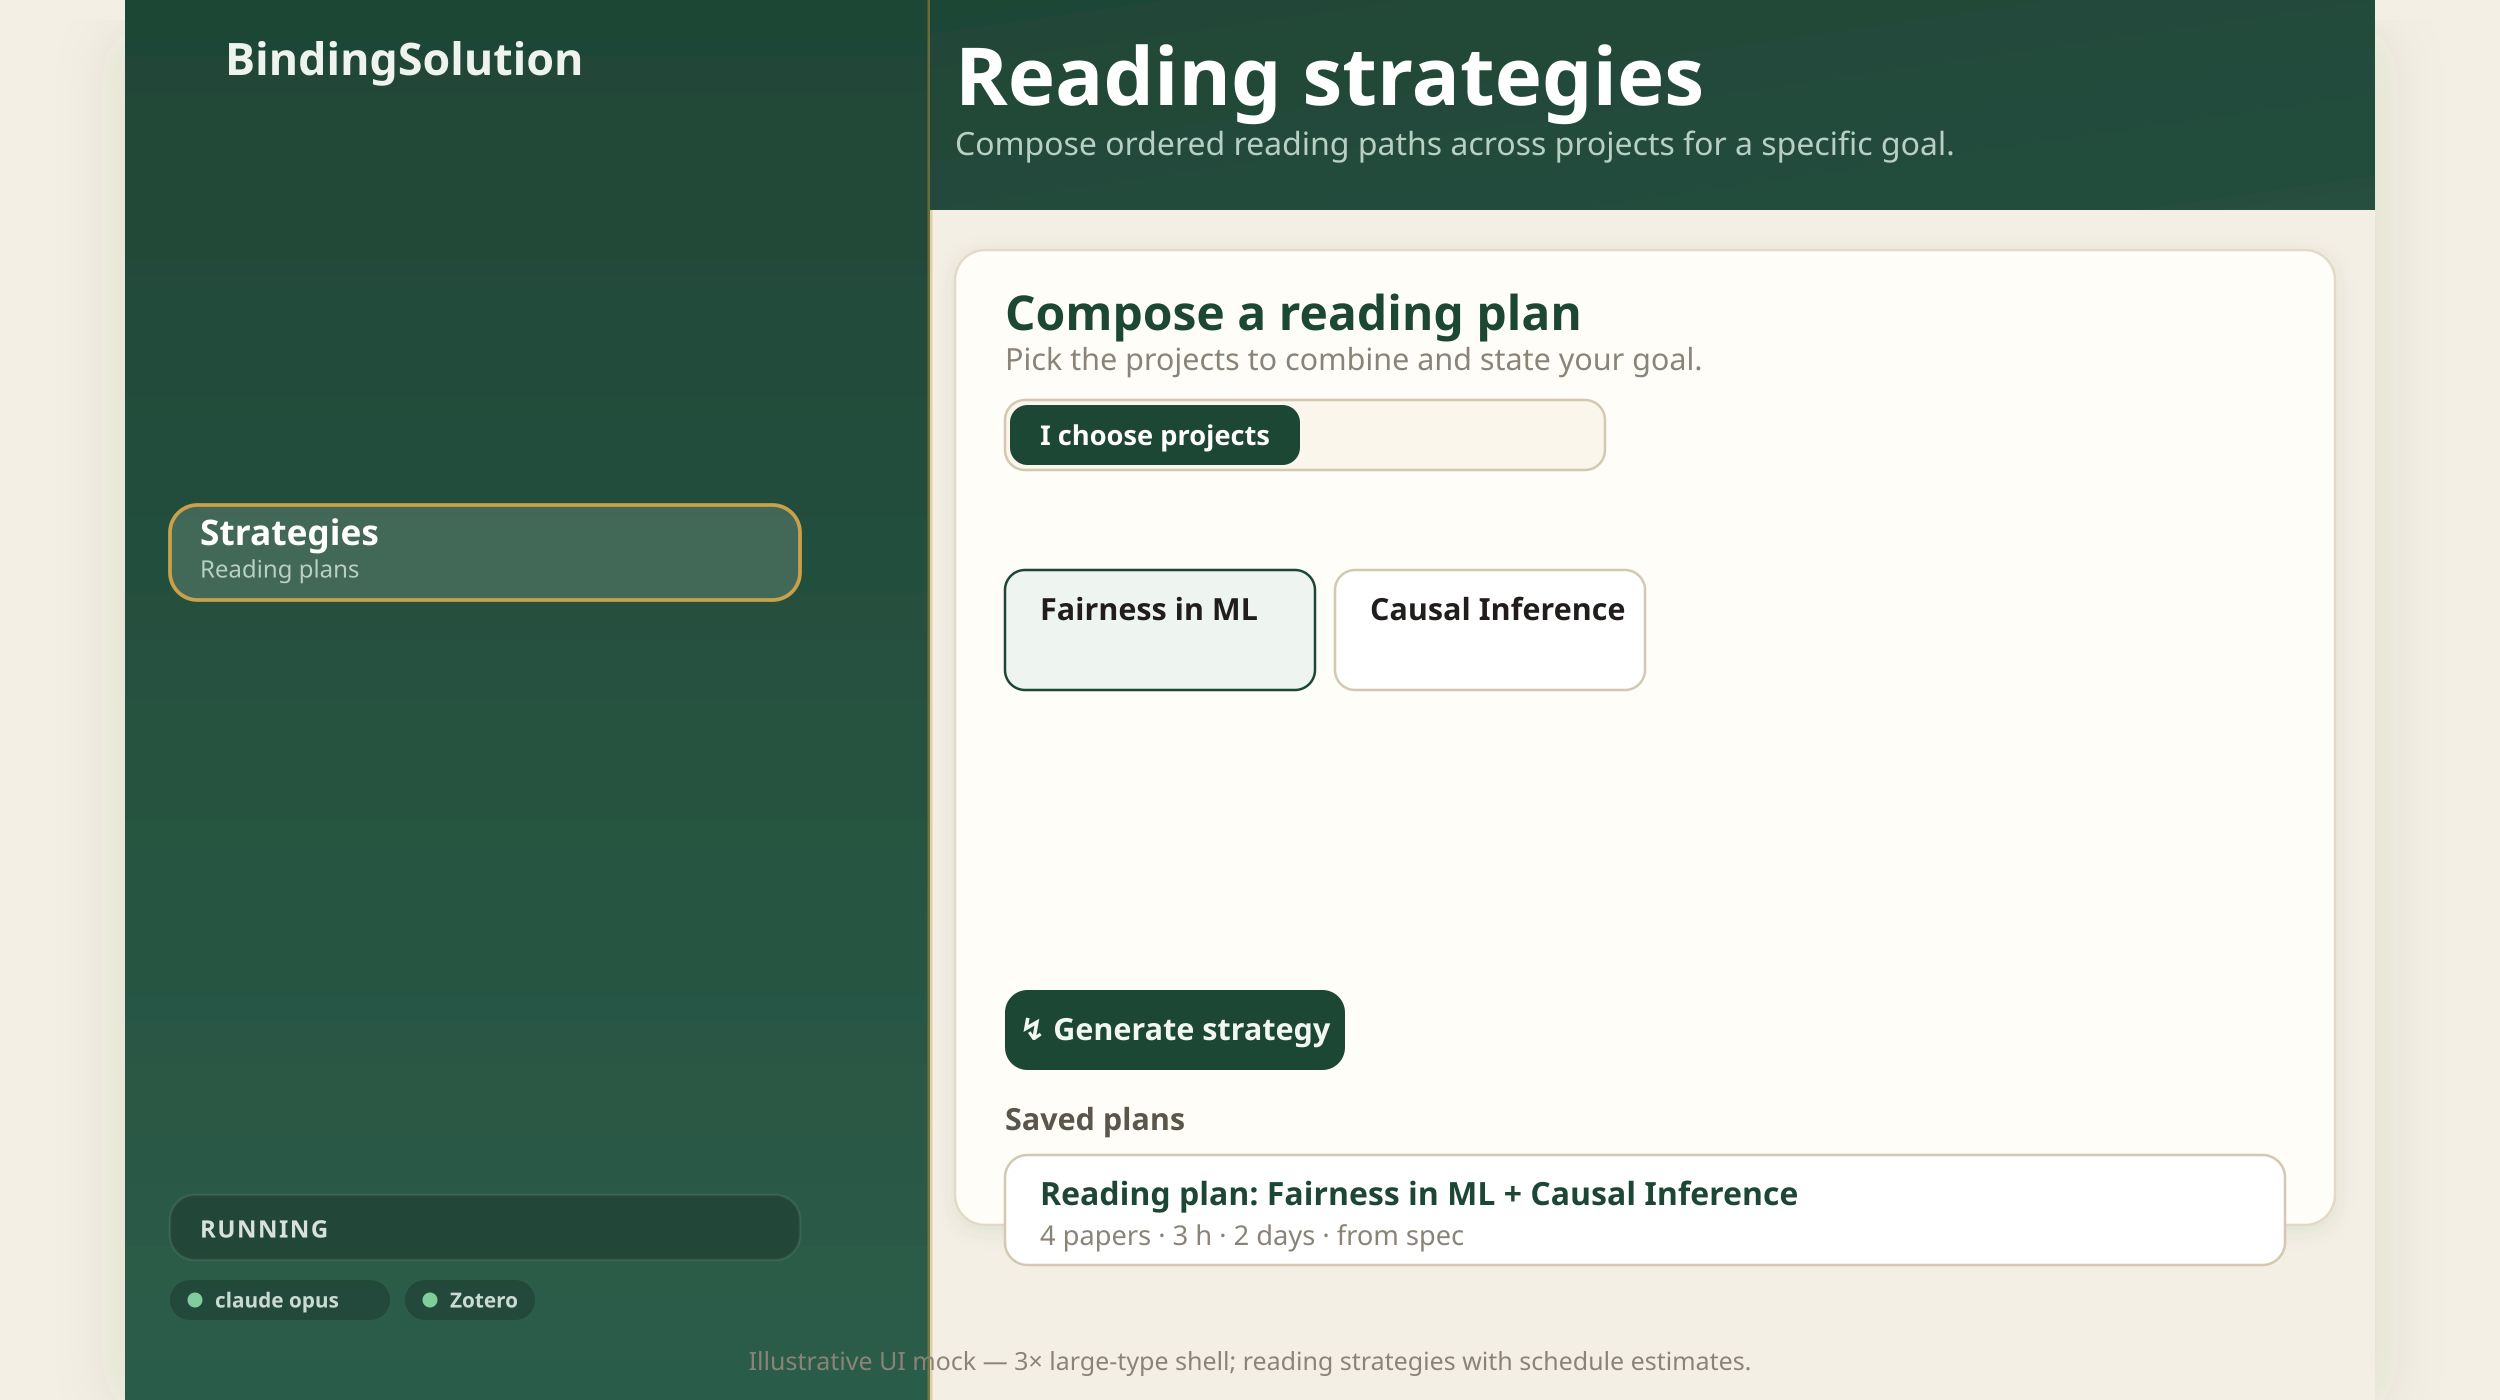
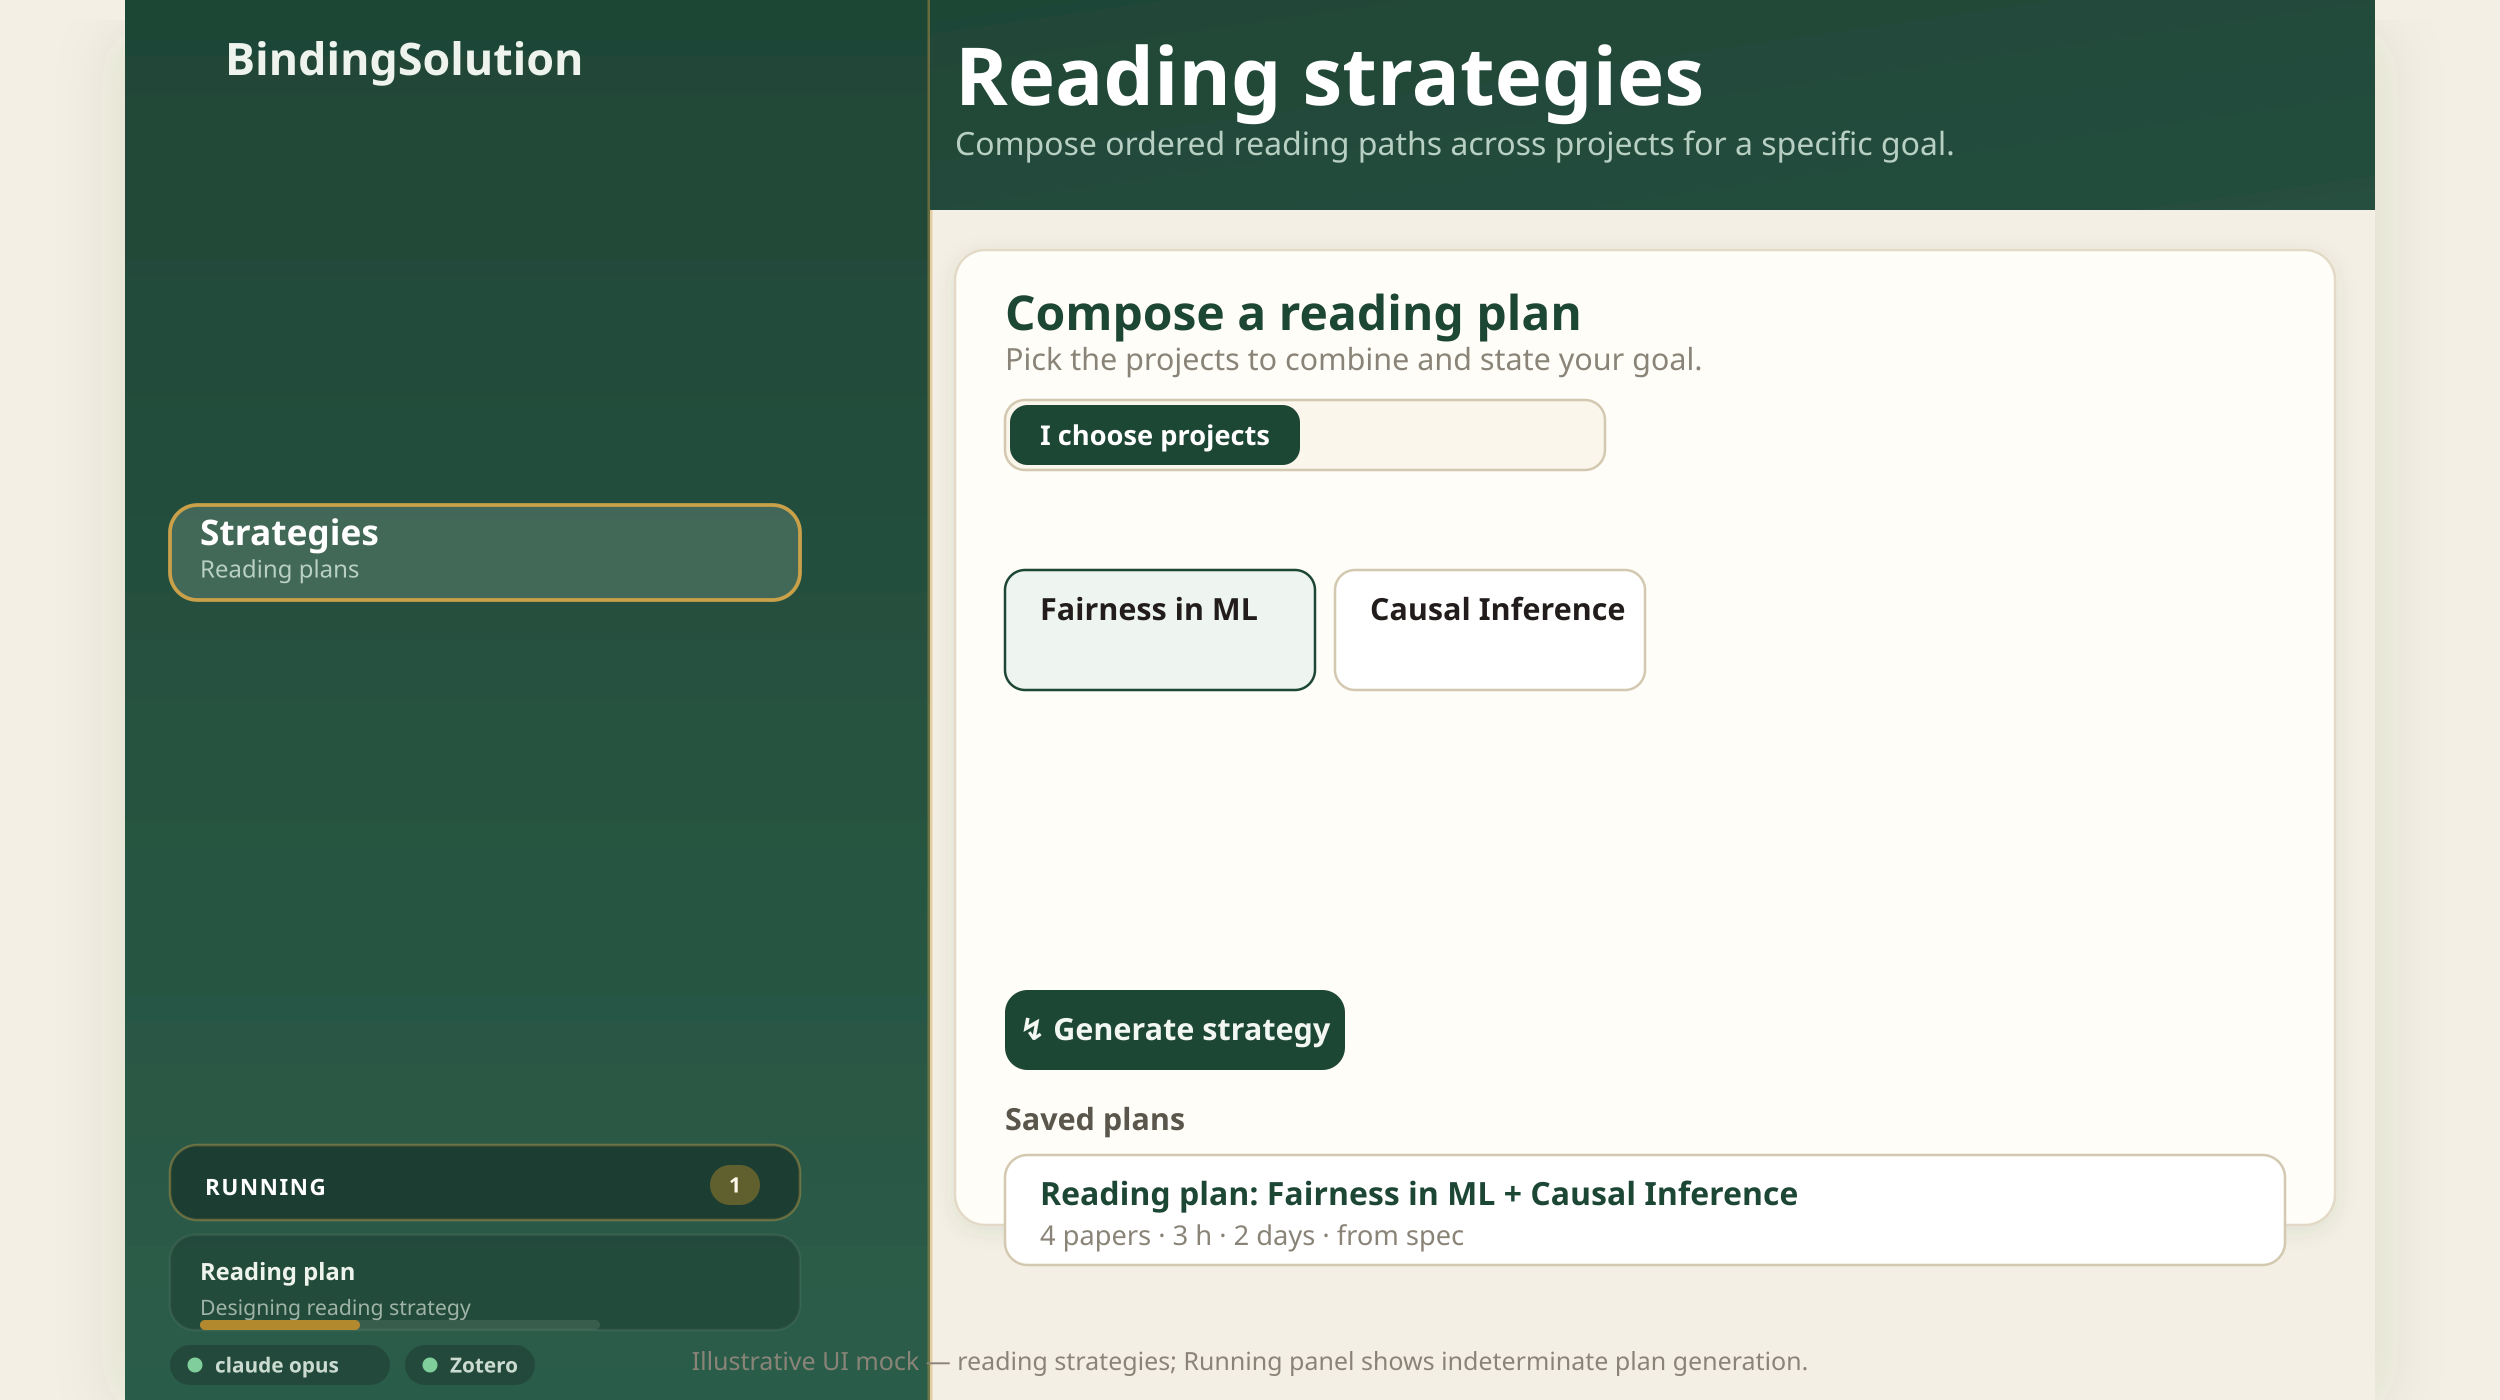
<svg xmlns="http://www.w3.org/2000/svg" viewBox="0 0 1000 560" width="1000" height="560" role="img" aria-label="Reading strategies view">
  <defs>
    <linearGradient id="green" x1="0" y1="0" x2="0" y2="1">
      <stop offset="0" stop-color="#1f4636" />
      <stop offset="1" stop-color="#2c5d49" />
    </linearGradient>
    <linearGradient id="hero" x1="0" y1="0" x2="1" y2="1">
      <stop offset="0" stop-color="#1f4636" />
      <stop offset="1" stop-color="#254f3f" />
    </linearGradient>
    <filter id="shellShadow" x="-4%" y="-2%" width="108%" height="104%">
      <feDropShadow dx="0" dy="8" stdDeviation="14" flood-color="#1f4636" flood-opacity="0.12" />
    </filter>
    <filter id="shadow" x="-8%" y="-8%" width="116%" height="116%">
      <feDropShadow dx="0" dy="2" stdDeviation="4" flood-color="#1f4636" flood-opacity="0.1" />
    </filter>
  </defs>
  <rect width="1000" height="560" fill="#f4efe4" />
  <g filter="url(#shellShadow)">
    <rect x="50" y="0" width="900" height="560" fill="#f4efe4" />
    <rect x="50" y="0" width="322" height="560" fill="url(#green)" />
    <line x1="372" y1="0" x2="372" y2="560" stroke="#caa14a" stroke-width="2" stroke-opacity="0.42" />
    <g transform="translate(50, 0)">
      <text x="40" y="30" fill="#eef3ee" font-family="Montserrat, system-ui, sans-serif" font-size="17.9" font-weight="700">BindingSolution</text>
      <rect x="18" y="202" width="252" height="38" rx="11" fill="rgba(255,255,255,0.14)" stroke="#caa14a" stroke-width="1.5" />
      <text x="30" y="218" fill="#fff" font-family="system-ui, sans-serif" font-size="14.1" font-weight="600">Strategies</text>
      <text x="30" y="231" fill="#b8cfc4" font-family="system-ui, sans-serif" font-size="9.6">Reading plans</text>
-       <rect x="18" y="478" width="252" height="26" rx="10" fill="rgba(0,0,0,0.22)" stroke="rgba(255,255,255,0.08)" />
-       <text x="30" y="495" fill="#d6e2db" font-family="system-ui, sans-serif" font-size="9.6" font-weight="600" letter-spacing="0.6">RUNNING</text>
-       <rect x="18" y="512" width="88" height="16" rx="8" fill="rgba(0,0,0,0.2)" />
-       <circle cx="28" cy="520" r="3" fill="#7fce9b" />
-       <text x="36" y="523" fill="#cbdbd1" font-size="8.3" font-family="system-ui, sans-serif" font-weight="600">claude opus</text>
-       <rect x="112" y="512" width="52" height="16" rx="8" fill="rgba(0,0,0,0.2)" />
-       <circle cx="122" cy="520" r="3" fill="#7fce9b" />
-       <text x="130" y="523" fill="#cbdbd1" font-size="8.3" font-family="system-ui, sans-serif" font-weight="600">Zotero</text>
+       <rect x="18" y="458" width="252" height="30" rx="11" fill="rgba(0,0,0,0.32)" stroke="rgba(202,161,74,0.4)" />
+       <text x="32" y="478" fill="#fff" font-family="system-ui, sans-serif" font-size="9" font-weight="600" letter-spacing="0.6">RUNNING</text>
+       <rect x="234" y="466" width="20" height="16" rx="8" fill="rgba(179,137,47,0.45)" />
+       <text x="244" y="477" fill="#fff8e8" font-size="8.5" text-anchor="middle" font-family="system-ui, sans-serif" font-weight="700">1</text>
+       <rect x="18" y="494" width="252" height="38" rx="10" fill="rgba(0,0,0,0.18)" stroke="rgba(255,255,255,0.06)" />
+       <text x="30" y="512" fill="#eef3ee" font-size="9.5" font-weight="600" font-family="system-ui, sans-serif">Reading plan</text>
+       <text x="30" y="526" fill="#9fb3a8" font-size="8.5" font-family="system-ui, sans-serif">Designing reading strategy</text>
+       <rect x="30" y="528" width="160" height="4" rx="2" fill="rgba(255,255,255,0.1)" />
+       <rect x="30" y="528" width="64" height="4" rx="2" fill="#b3892f" />
+       <rect x="18" y="538" width="88" height="16" rx="8" fill="rgba(0,0,0,0.2)" />
+       <circle cx="28" cy="546" r="3" fill="#7fce9b" />
+       <text x="36" y="549" fill="#cbdbd1" font-size="8.3" font-family="system-ui, sans-serif" font-weight="600">claude opus</text>
+       <rect x="112" y="538" width="52" height="16" rx="8" fill="rgba(0,0,0,0.2)" />
+       <circle cx="122" cy="546" r="3" fill="#7fce9b" />
+       <text x="130" y="549" fill="#cbdbd1" font-size="8.3" font-family="system-ui, sans-serif" font-weight="600">Zotero</text>
    </g>
    <rect x="372" y="0" width="578" height="84" fill="url(#hero)" />
    <text x="382" y="42" fill="#fff" font-family="Montserrat, system-ui, sans-serif" font-size="32.0" font-weight="600">Reading strategies</text>
    <text x="382" y="62" fill="#b8cfc4" font-family="system-ui, sans-serif" font-size="12.8">Compose ordered reading paths across projects for a specific goal.</text>
    <g transform="translate(382, 100)">
      <rect x="0" y="0" width="552" height="390" rx="12" fill="#fffdf8" stroke="#e2d9c6" filter="url(#shadow)" />
      <text x="20" y="32" fill="#1f4636" font-family="Montserrat, system-ui, sans-serif" font-size="19.2" font-weight="600">Compose a reading plan</text>
      <text x="20" y="48" fill="#8a8478" font-family="system-ui, sans-serif" font-size="12.2">Pick the projects to combine and state your goal.</text>
      <rect x="20" y="60" width="240" height="28" rx="8" fill="#faf6ec" stroke="#d3c8b0" />
      <rect x="22" y="62" width="116" height="24" rx="7" fill="#1f4636" />
      <text x="80" y="78" fill="#fff" font-family="system-ui, sans-serif" font-size="10.9" font-weight="600" text-anchor="middle">I choose projects</text>
      <rect x="20" y="128" width="124" height="48" rx="8" fill="#eef4f0" stroke="#1f4636" />
      <text x="34" y="148" fill="#211f1a" font-family="system-ui, sans-serif" font-size="12.2" font-weight="600">Fairness in ML</text>
      <rect x="152" y="128" width="124" height="48" rx="8" fill="#fff" stroke="#d3c8b0" />
      <text x="166" y="148" fill="#211f1a" font-family="system-ui, sans-serif" font-size="12.2" font-weight="600">Causal Inference</text>
      <rect x="20" y="296" width="136" height="32" rx="9" fill="#1f4636" />
      <text x="88" y="316" fill="#f2f7f3" font-family="system-ui, sans-serif" font-size="12.2" font-weight="600" text-anchor="middle">↯ Generate strategy</text>
      <text x="20" y="352" fill="#5a564c" font-family="system-ui, sans-serif" font-size="12.2" font-weight="600">Saved plans</text>
      <rect x="20" y="362" width="512" height="44" rx="9" fill="#fff" stroke="#d3c8b0" />
      <text x="34" y="382" fill="#1f4636" font-family="system-ui, sans-serif" font-size="12.8" font-weight="600">Reading plan: Fairness in ML + Causal Inference</text>
      <text x="34" y="398" fill="#8a8478" font-family="system-ui, sans-serif" font-size="10.9">4 papers · 3 h · 2 days · from spec</text>
    </g>
  </g>
-   <text x="500" y="548" fill="#8a8478" font-family="system-ui, sans-serif" font-size="10" text-anchor="middle">Illustrative UI mock — 3× large-type shell; reading strategies with schedule estimates.</text>
+   <text x="500" y="548" fill="#8a8478" font-family="system-ui, sans-serif" font-size="10" text-anchor="middle">Illustrative UI mock — reading strategies; Running panel shows indeterminate plan generation.</text>
</svg>
